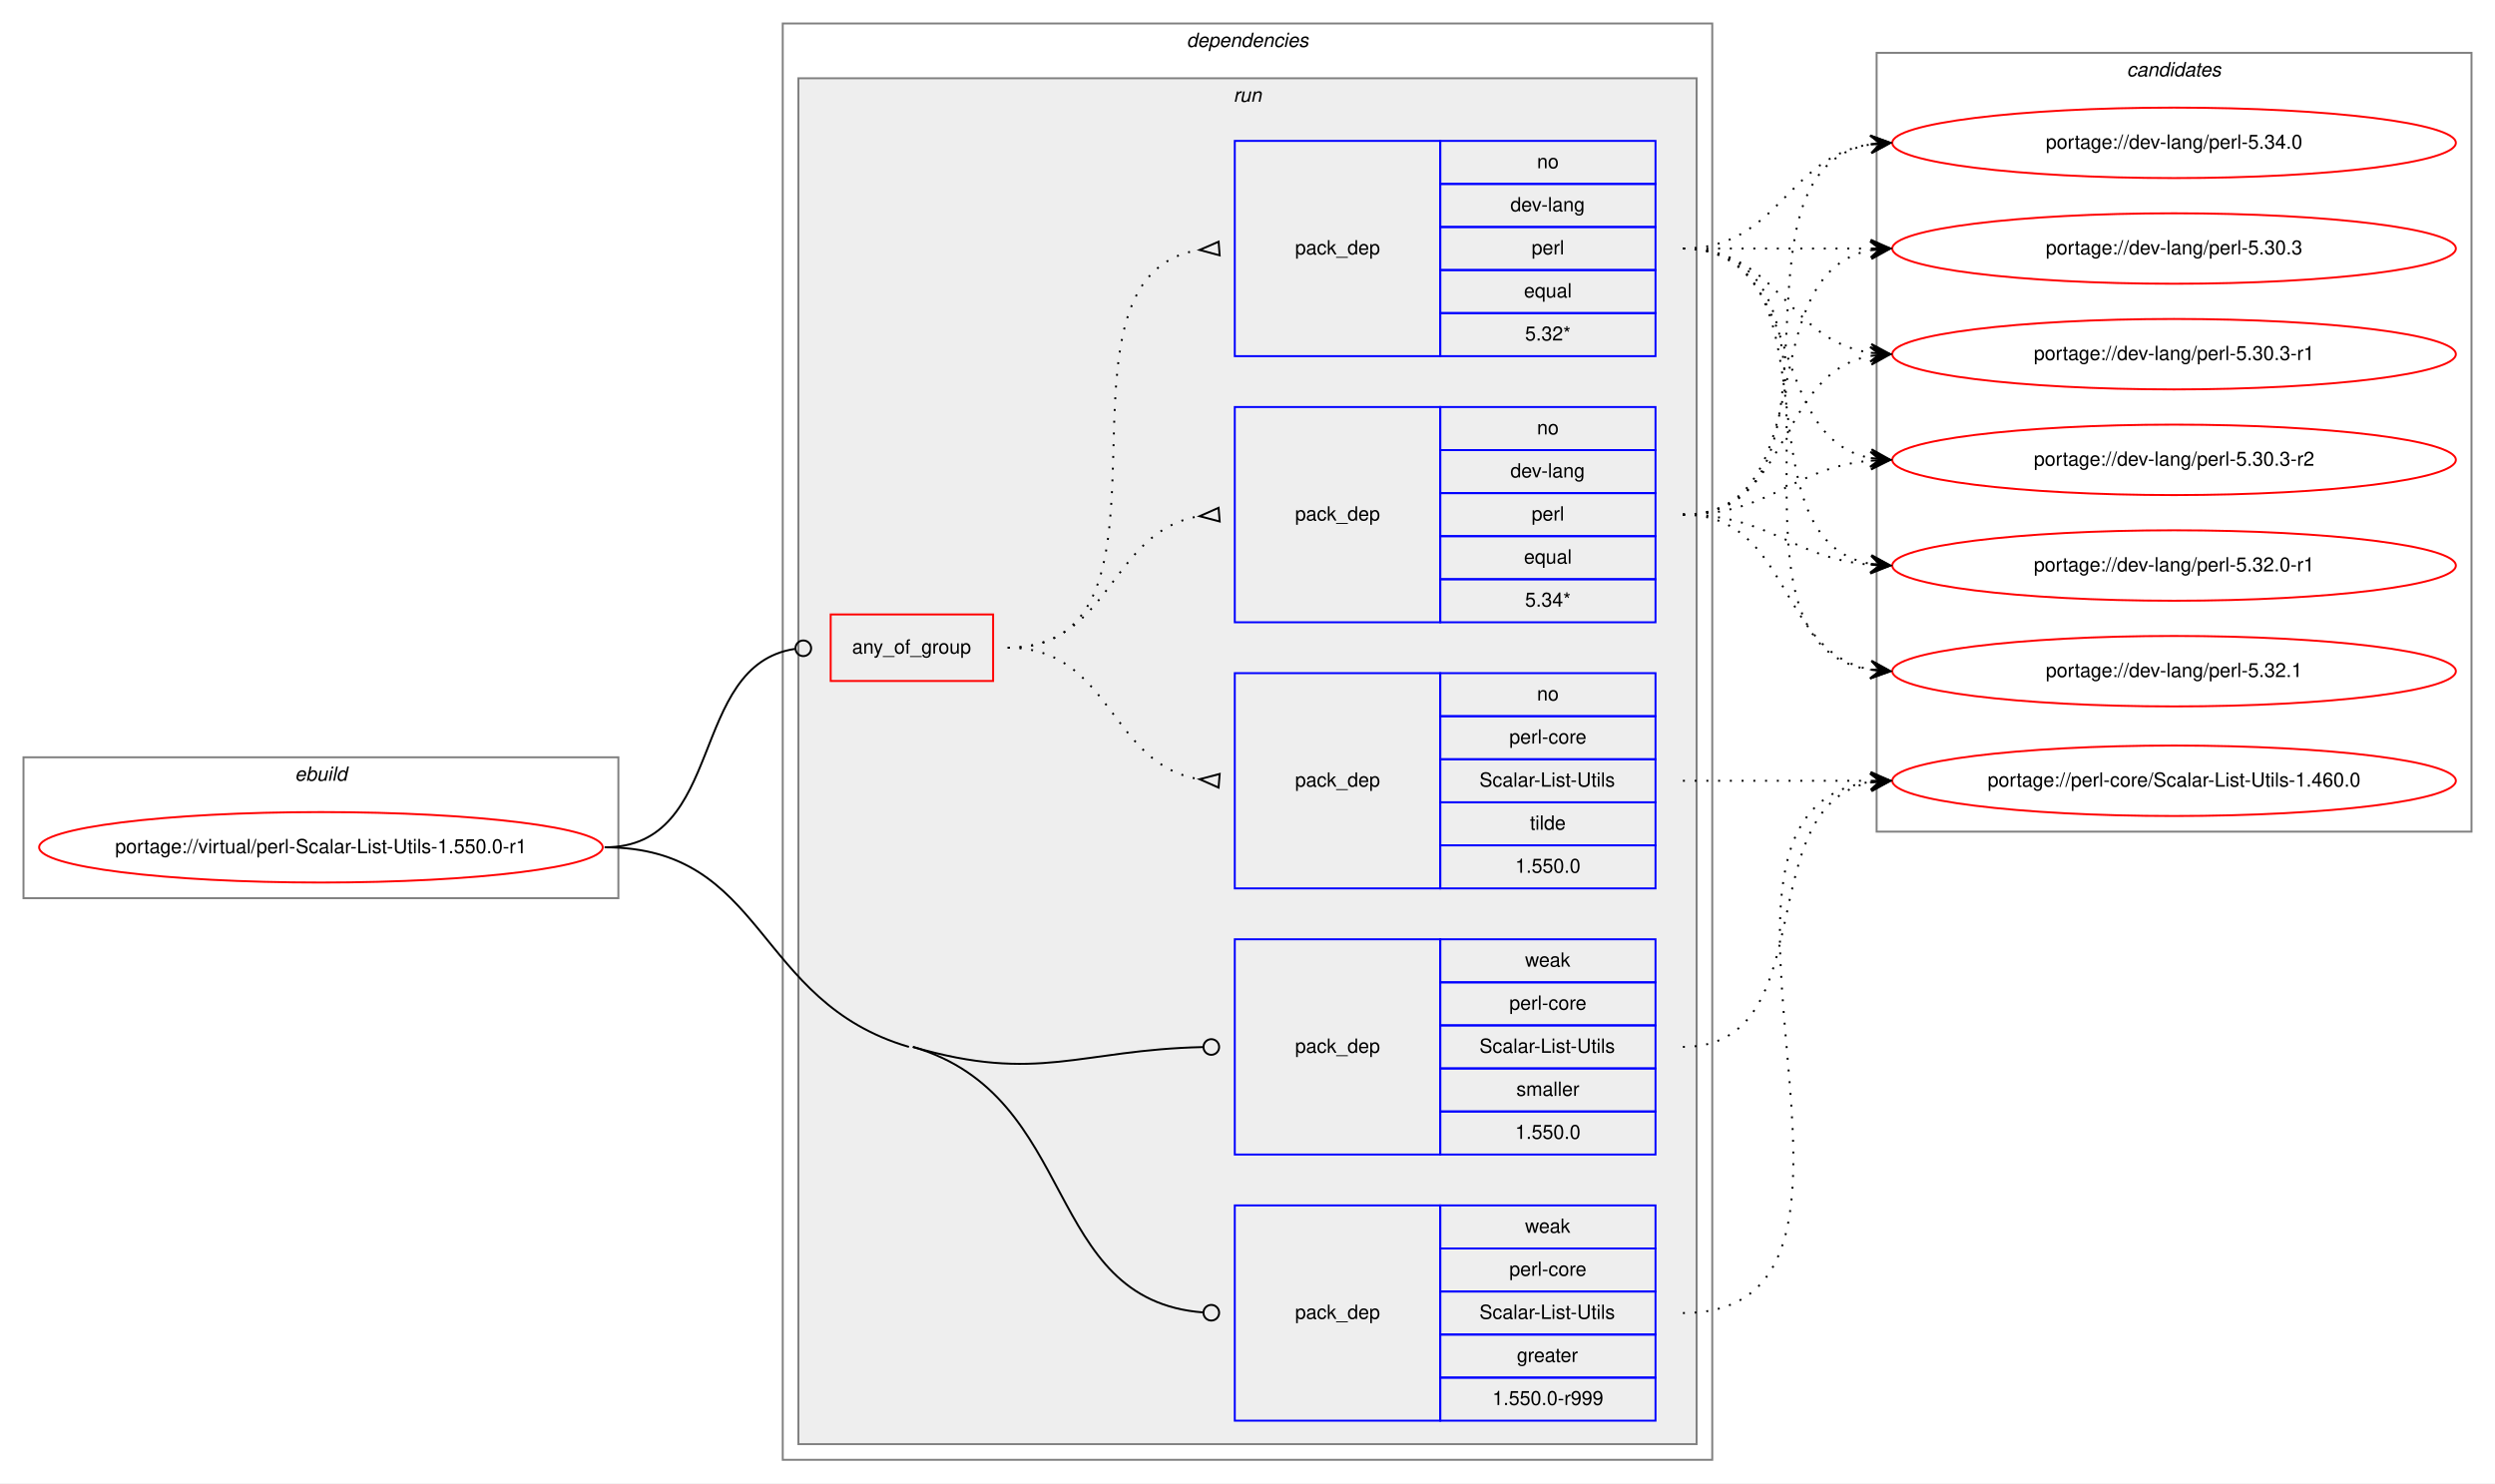
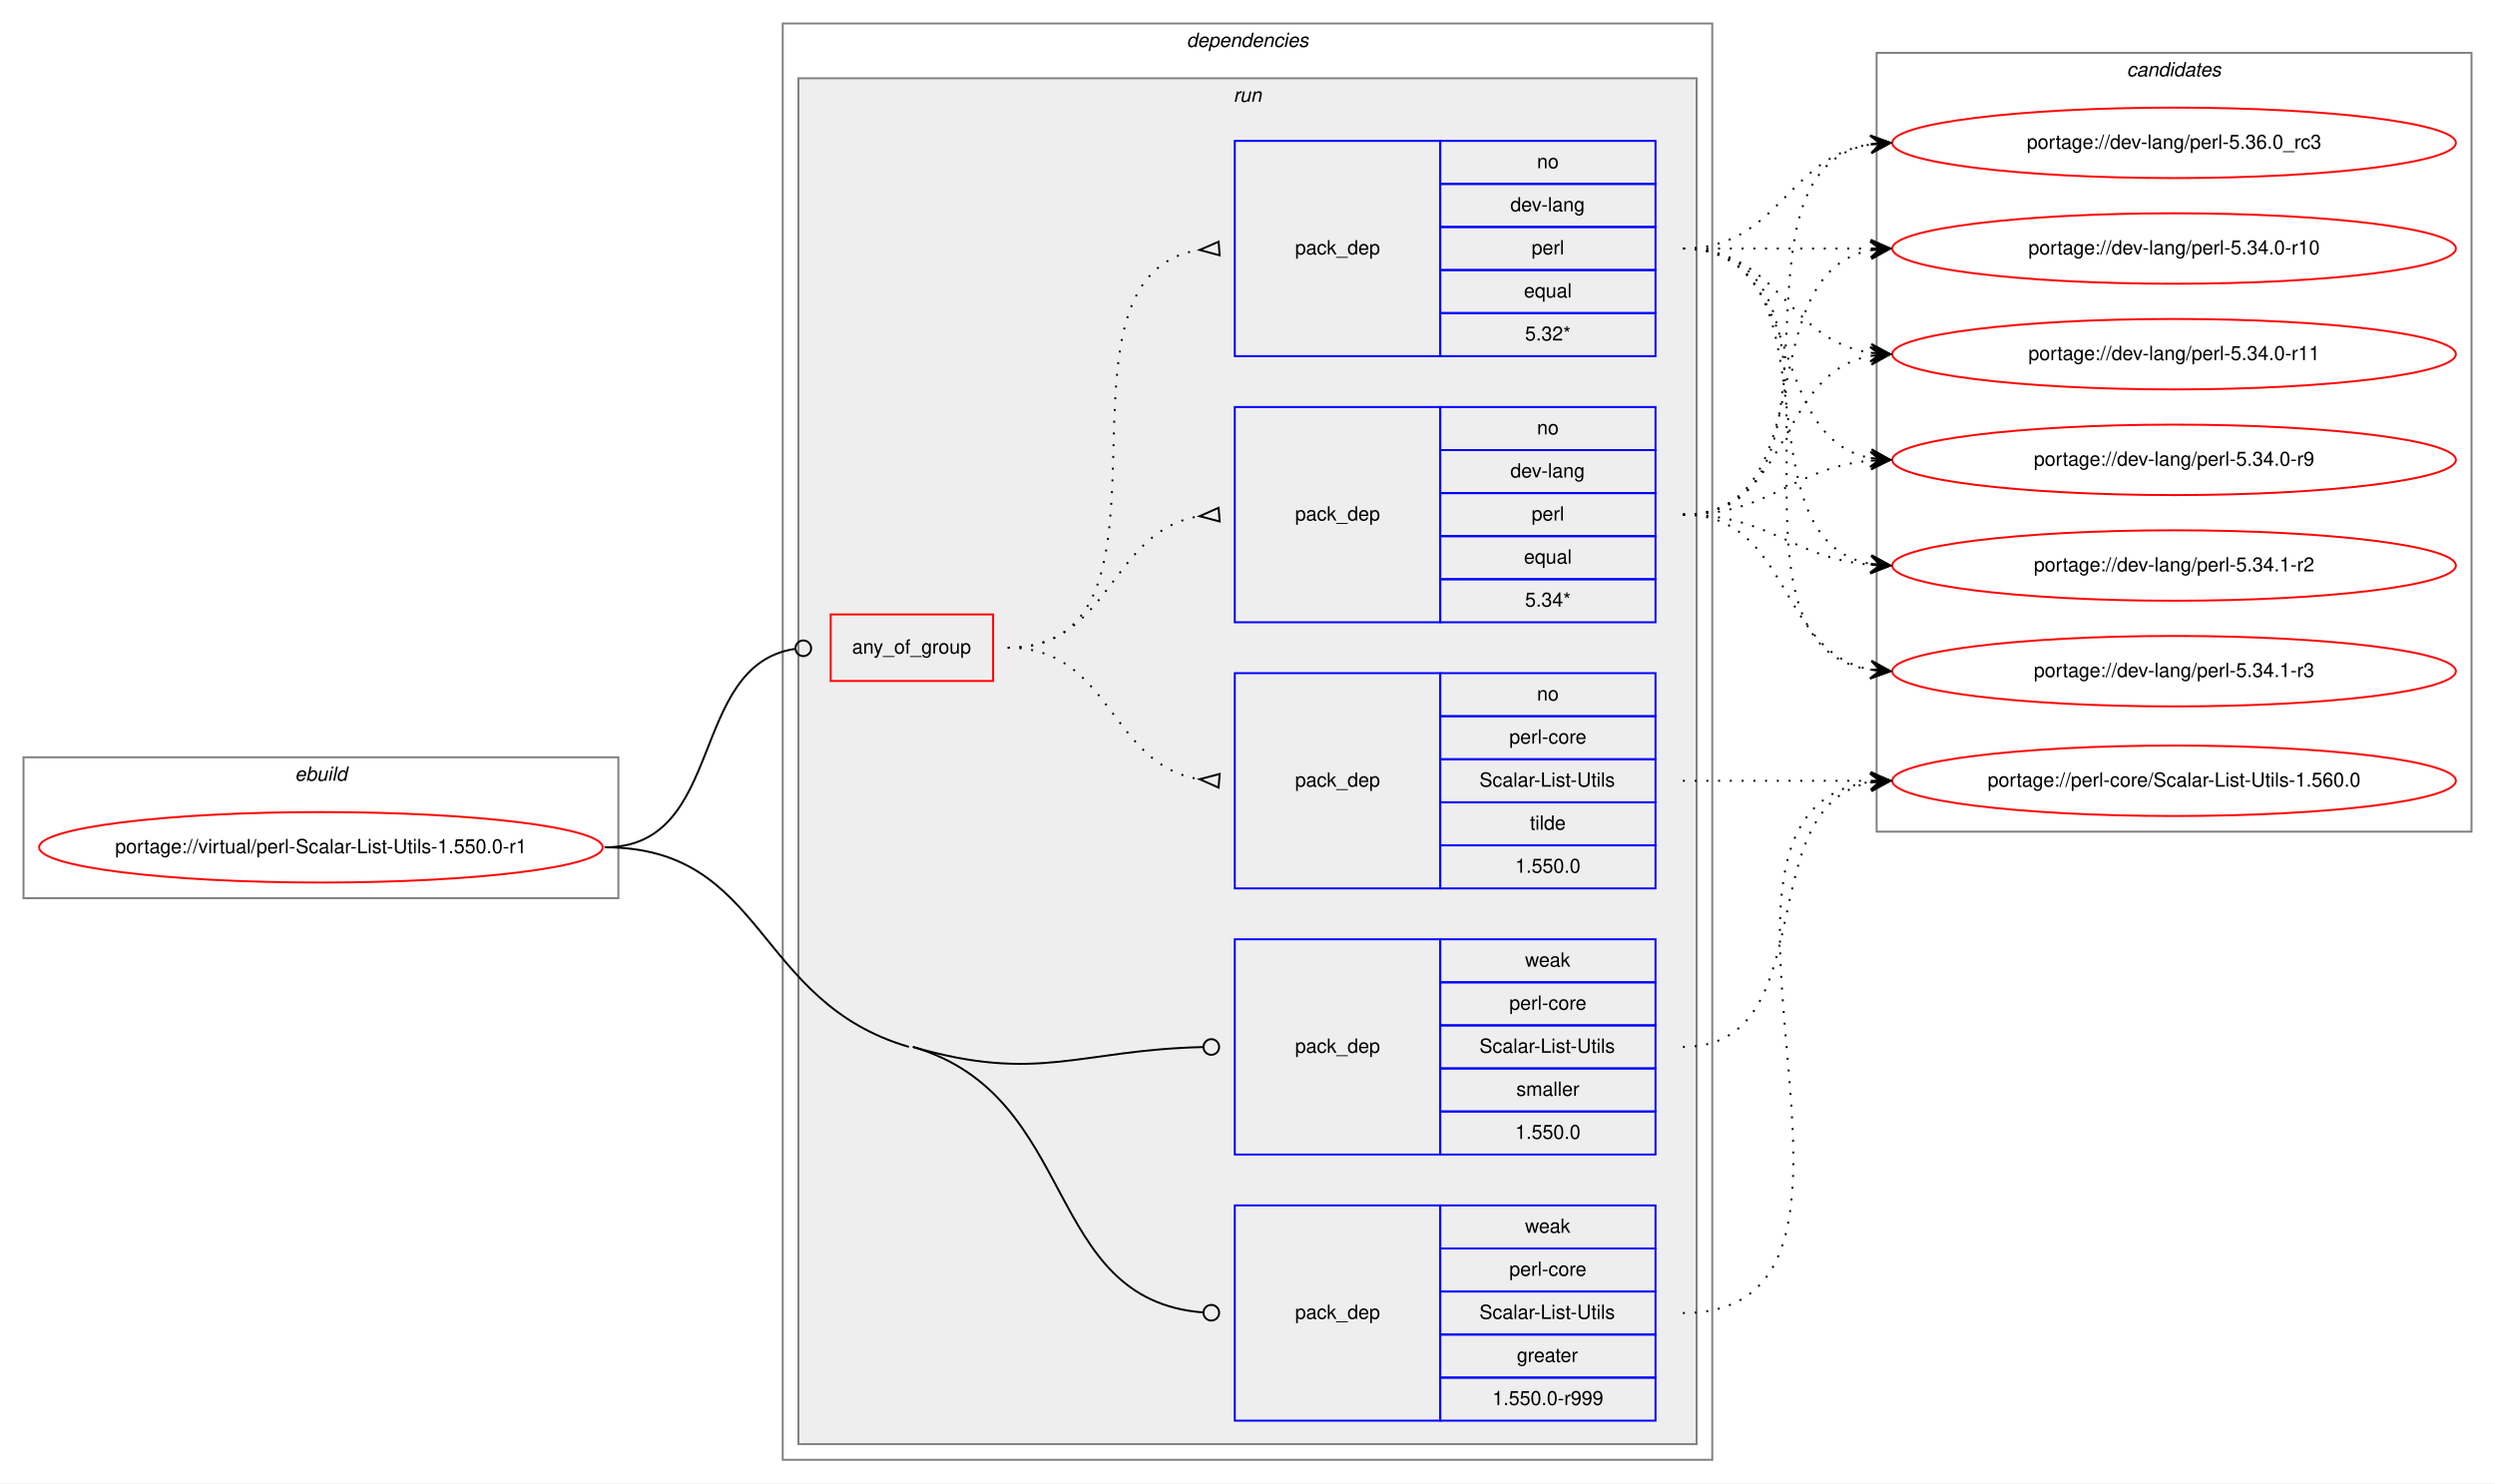
<svg xmlns="http://www.w3.org/2000/svg" xmlns:xlink="http://www.w3.org/1999/xlink" width="1275pt" height="758pt" viewBox="0.00 0.00 1275.00 758.00">
  <g id="graph0" class="graph" transform="scale(1 1) rotate(0) translate(4 754)">
    <polygon fill="white" stroke="transparent" points="-4,4 -4,-754 1271,-754 1271,4 -4,4" />
    <g id="clust1" class="cluster">
      <polygon fill="none" stroke="gray" points="8,-295 8,-367 312,-367 312,-295 8,-295" />
      <text text-anchor="start" x="146.66" y="-355" font-family="Helvetica,sans-Serif" font-style="italic" font-size="10.00">ebuild</text>
    </g>
    <g id="clust2" class="cluster">
      <polygon fill="none" stroke="gray" points="396,-8 396,-742 871,-742 871,-8 396,-8" />
      <text text-anchor="start" x="602.38" y="-730" font-family="Helvetica,sans-Serif" font-style="italic" font-size="10.00">dependencies</text>
    </g>
    <g id="clust5" class="cluster">
      <polygon fill="#eeeeee" stroke="gray" points="404,-16 404,-714 863,-714 863,-16 404,-16" />
      <text text-anchor="start" x="626.28" y="-702" font-family="Helvetica,sans-Serif" font-style="italic" font-size="10.00">run</text>
    </g>
    <g id="clust12" class="cluster">
      <polygon fill="none" stroke="gray" points="955,-329 955,-727 1259,-727 1259,-329 955,-329" />
      <text text-anchor="start" x="1082.82" y="-715" font-family="Helvetica,sans-Serif" font-style="italic" font-size="10.00">candidates</text>
    </g>
    <g id="node1" class="node">
      <g id="a_node1">
        <a xlink:href="../virtual/perl-Scalar-List-Utils-1.550.0-r1.svg" xlink:title="portage://virtual/perl-Scalar-List-Utils-1.550.0-r1">
          <ellipse fill="none" stroke="red" cx="160" cy="-321" rx="144" ry="18" />
          <text text-anchor="middle" x="160" y="-318" font-family="Helvetica,sans-Serif" font-size="10.00">portage://virtual/perl-Scalar-List-Utils-1.550.0-r1</text>
        </a>
      </g>
    </g>
    <g id="node2" class="node">
      <polygon fill="none" stroke="red" points="420.5,-406 420.5,-440 503.5,-440 503.5,-406 420.5,-406" />
      <text text-anchor="start" x="431.43" y="-420" font-family="Helvetica,sans-Serif" font-size="10.00">any_of_group</text>
    </g>
    <g id="edge4" class="edge">
      <path fill="none" stroke="black" d="M305,-321C367.29,-321 347.34,-414.04 402.24,-422.4" />
      <ellipse fill="none" stroke="black" cx="406.51" cy="-422.71" rx="4" ry="4" />
    </g>
    <g id="node6" class="node">
      <polygon fill="none" stroke="blue" points="627,-28 627,-138 732,-138 732,-28 627,-28" />
      <text text-anchor="start" x="657.82" y="-80" font-family="Helvetica,sans-Serif" font-size="10.00">pack_dep</text>
      <polygon fill="none" stroke="blue" points="732,-116 732,-138 842,-138 842,-116 732,-116" />
      <text text-anchor="start" x="775.33" y="-124" font-family="Helvetica,sans-Serif" font-size="10.00">weak</text>
      <polygon fill="none" stroke="blue" points="732,-94 732,-116 842,-116 842,-94 732,-94" />
      <text text-anchor="start" x="767.28" y="-102" font-family="Helvetica,sans-Serif" font-size="10.00">perl-core</text>
      <polygon fill="none" stroke="blue" points="732,-72 732,-94 842,-94 842,-72 732,-72" />
      <text text-anchor="start" x="752.01" y="-80" font-family="Helvetica,sans-Serif" font-size="10.00">Scalar-List-Utils</text>
      <polygon fill="none" stroke="blue" points="732,-50 732,-72 842,-72 842,-50 732,-50" />
      <text text-anchor="start" x="771.16" y="-58" font-family="Helvetica,sans-Serif" font-size="10.00">greater</text>
      <polygon fill="none" stroke="blue" points="732,-28 732,-50 842,-50 842,-28 732,-28" />
      <text text-anchor="start" x="758.66" y="-36" font-family="Helvetica,sans-Serif" font-size="10.00">1.550.0-r999</text>
    </g>
    <g id="edge5" class="edge">
      <path fill="none" stroke="black" d="M462.5,-219C548.28,-193.95 528.21,-89.59 610.94,-83.3" />
      <ellipse fill="none" stroke="black" cx="615" cy="-83.15" rx="4" ry="4" />
      <path fill="none" stroke="black" d="M305,-321C387.65,-321 381.16,-242.17 460.5,-219" />
    </g>
    <g id="node7" class="node">
      <polygon fill="none" stroke="blue" points="627,-164 627,-274 732,-274 732,-164 627,-164" />
      <text text-anchor="start" x="657.82" y="-216" font-family="Helvetica,sans-Serif" font-size="10.00">pack_dep</text>
      <polygon fill="none" stroke="blue" points="732,-252 732,-274 842,-274 842,-252 732,-252" />
      <text text-anchor="start" x="775.33" y="-260" font-family="Helvetica,sans-Serif" font-size="10.00">weak</text>
      <polygon fill="none" stroke="blue" points="732,-230 732,-252 842,-252 842,-230 732,-230" />
      <text text-anchor="start" x="767.28" y="-238" font-family="Helvetica,sans-Serif" font-size="10.00">perl-core</text>
      <polygon fill="none" stroke="blue" points="732,-208 732,-230 842,-230 842,-208 732,-208" />
      <text text-anchor="start" x="752.01" y="-216" font-family="Helvetica,sans-Serif" font-size="10.00">Scalar-List-Utils</text>
      <polygon fill="none" stroke="blue" points="732,-186 732,-208 842,-208 842,-186 732,-186" />
      <text text-anchor="start" x="770.89" y="-194" font-family="Helvetica,sans-Serif" font-size="10.00">smaller</text>
      <polygon fill="none" stroke="blue" points="732,-164 732,-186 842,-186 842,-164 732,-164" />
      <text text-anchor="start" x="770.32" y="-172" font-family="Helvetica,sans-Serif" font-size="10.00">1.550.0</text>
    </g>
    <g id="edge6" class="edge">
      <path fill="none" stroke="black" d="M462.5,-219C526.53,-200.3 547.71,-217.47 610.68,-218.91" />
      <ellipse fill="none" stroke="black" cx="615" cy="-218.95" rx="4" ry="4" />
    </g>
    <g id="node3" class="node">
      <polygon fill="none" stroke="blue" points="627,-436 627,-546 732,-546 732,-436 627,-436" />
      <text text-anchor="start" x="657.82" y="-488" font-family="Helvetica,sans-Serif" font-size="10.00">pack_dep</text>
      <polygon fill="none" stroke="blue" points="732,-524 732,-546 842,-546 842,-524 732,-524" />
      <text text-anchor="start" x="781.44" y="-532" font-family="Helvetica,sans-Serif" font-size="10.00">no</text>
      <polygon fill="none" stroke="blue" points="732,-502 732,-524 842,-524 842,-502 732,-502" />
      <text text-anchor="start" x="767.83" y="-510" font-family="Helvetica,sans-Serif" font-size="10.00">dev-lang</text>
      <polygon fill="none" stroke="blue" points="732,-480 732,-502 842,-502 842,-480 732,-480" />
      <text text-anchor="start" x="778.67" y="-488" font-family="Helvetica,sans-Serif" font-size="10.00">perl</text>
      <polygon fill="none" stroke="blue" points="732,-458 732,-480 842,-480 842,-458 732,-458" />
      <text text-anchor="start" x="774.77" y="-466" font-family="Helvetica,sans-Serif" font-size="10.00">equal</text>
      <polygon fill="none" stroke="blue" points="732,-436 732,-458 842,-458 842,-436 732,-436" />
      <text text-anchor="start" x="775.33" y="-444" font-family="Helvetica,sans-Serif" font-size="10.00">5.34*</text>
    </g>
    <g id="edge1" class="edge">
      <path fill="none" stroke="black" stroke-dasharray="1,5" d="M511,-423C564.07,-423 562.72,-482.52 608.77,-490.19" />
      <polygon fill="none" stroke="black" points="618.72,-494.49 609.03,-490.21 619.28,-487.51 618.72,-494.49" />
    </g>
    <g id="node4" class="node">
      <polygon fill="none" stroke="blue" points="627,-572 627,-682 732,-682 732,-572 627,-572" />
      <text text-anchor="start" x="657.82" y="-624" font-family="Helvetica,sans-Serif" font-size="10.00">pack_dep</text>
      <polygon fill="none" stroke="blue" points="732,-660 732,-682 842,-682 842,-660 732,-660" />
      <text text-anchor="start" x="781.44" y="-668" font-family="Helvetica,sans-Serif" font-size="10.00">no</text>
      <polygon fill="none" stroke="blue" points="732,-638 732,-660 842,-660 842,-638 732,-638" />
      <text text-anchor="start" x="767.83" y="-646" font-family="Helvetica,sans-Serif" font-size="10.00">dev-lang</text>
      <polygon fill="none" stroke="blue" points="732,-616 732,-638 842,-638 842,-616 732,-616" />
      <text text-anchor="start" x="778.67" y="-624" font-family="Helvetica,sans-Serif" font-size="10.00">perl</text>
      <polygon fill="none" stroke="blue" points="732,-594 732,-616 842,-616 842,-594 732,-594" />
      <text text-anchor="start" x="774.77" y="-602" font-family="Helvetica,sans-Serif" font-size="10.00">equal</text>
      <polygon fill="none" stroke="blue" points="732,-572 732,-594 842,-594 842,-572 732,-572" />
      <text text-anchor="start" x="775.33" y="-580" font-family="Helvetica,sans-Serif" font-size="10.00">5.32*</text>
    </g>
    <g id="edge2" class="edge">
      <path fill="none" stroke="black" stroke-dasharray="1,5" d="M511,-423C609.98,-423 523,-612.91 608.9,-626.26" />
      <polygon fill="none" stroke="black" points="618.74,-630.49 609.03,-626.27 619.26,-623.51 618.74,-630.49" />
    </g>
    <g id="node5" class="node">
      <polygon fill="none" stroke="blue" points="627,-300 627,-410 732,-410 732,-300 627,-300" />
      <text text-anchor="start" x="657.82" y="-352" font-family="Helvetica,sans-Serif" font-size="10.00">pack_dep</text>
      <polygon fill="none" stroke="blue" points="732,-388 732,-410 842,-410 842,-388 732,-388" />
      <text text-anchor="start" x="781.44" y="-396" font-family="Helvetica,sans-Serif" font-size="10.00">no</text>
      <polygon fill="none" stroke="blue" points="732,-366 732,-388 842,-388 842,-366 732,-366" />
      <text text-anchor="start" x="767.28" y="-374" font-family="Helvetica,sans-Serif" font-size="10.00">perl-core</text>
      <polygon fill="none" stroke="blue" points="732,-344 732,-366 842,-366 842,-344 732,-344" />
      <text text-anchor="start" x="752.01" y="-352" font-family="Helvetica,sans-Serif" font-size="10.00">Scalar-List-Utils</text>
      <polygon fill="none" stroke="blue" points="732,-322 732,-344 842,-344 842,-322 732,-322" />
      <text text-anchor="start" x="777.83" y="-330" font-family="Helvetica,sans-Serif" font-size="10.00">tilde</text>
      <polygon fill="none" stroke="blue" points="732,-300 732,-322 842,-322 842,-300 732,-300" />
      <text text-anchor="start" x="770.32" y="-308" font-family="Helvetica,sans-Serif" font-size="10.00">1.550.0</text>
    </g>
    <g id="edge3" class="edge">
      <path fill="none" stroke="black" stroke-dasharray="1,5" d="M511,-423C564.07,-423 562.72,-363.48 608.77,-355.81" />
      <polygon fill="none" stroke="black" points="619.28,-358.49 609.03,-355.79 618.72,-351.51 619.28,-358.49" />
    </g>
    <g id="node8" class="node">
      <g id="a_node8">
-         <a xlink:href="../dev-lang/perl-5.30.3.svg" xlink:title="portage://dev-lang/perl-5.30.3">
+         <a xlink:href="../dev-lang/perl-5.34.0-r10.svg" xlink:title="portage://dev-lang/perl-5.34.0-r10">
          <ellipse fill="none" stroke="red" cx="1107" cy="-627" rx="144" ry="18" />
-           <text text-anchor="middle" x="1107" y="-624" font-family="Helvetica,sans-Serif" font-size="10.00">portage://dev-lang/perl-5.30.3</text>
+           <text text-anchor="middle" x="1107" y="-624" font-family="Helvetica,sans-Serif" font-size="10.00">portage://dev-lang/perl-5.34.0-r10</text>
        </a>
      </g>
    </g>
    <g id="edge7" class="edge">
      <path fill="none" stroke="black" stroke-dasharray="1,5" d="M856,-491C929.04,-491 889.52,-614.55 952.01,-626.13" />
      <polygon fill="black" stroke="black" points="962,-627 951.65,-630.62 957.02,-626.57 952.04,-626.13 952.04,-626.13 952.04,-626.13 957.02,-626.57 952.43,-621.65 962,-627 962,-627" />
    </g>
    <g id="node9" class="node">
      <g id="a_node9">
-         <a xlink:href="../dev-lang/perl-5.30.3-r1.svg" xlink:title="portage://dev-lang/perl-5.30.3-r1">
+         <a xlink:href="../dev-lang/perl-5.34.0-r11.svg" xlink:title="portage://dev-lang/perl-5.34.0-r11">
          <ellipse fill="none" stroke="red" cx="1107" cy="-573" rx="144" ry="18" />
-           <text text-anchor="middle" x="1107" y="-570" font-family="Helvetica,sans-Serif" font-size="10.00">portage://dev-lang/perl-5.30.3-r1</text>
+           <text text-anchor="middle" x="1107" y="-570" font-family="Helvetica,sans-Serif" font-size="10.00">portage://dev-lang/perl-5.34.0-r11</text>
        </a>
      </g>
    </g>
    <g id="edge8" class="edge">
      <path fill="none" stroke="black" stroke-dasharray="1,5" d="M856,-491C911.96,-491 903.76,-563.37 951.95,-572.13" />
      <polygon fill="black" stroke="black" points="962,-573 951.65,-576.63 957.02,-572.57 952.04,-572.14 952.04,-572.14 952.04,-572.14 957.02,-572.57 952.42,-567.66 962,-573 962,-573" />
    </g>
    <g id="node10" class="node">
      <g id="a_node10">
-         <a xlink:href="../dev-lang/perl-5.30.3-r2.svg" xlink:title="portage://dev-lang/perl-5.30.3-r2">
+         <a xlink:href="../dev-lang/perl-5.34.0-r9.svg" xlink:title="portage://dev-lang/perl-5.34.0-r9">
          <ellipse fill="none" stroke="red" cx="1107" cy="-519" rx="144" ry="18" />
-           <text text-anchor="middle" x="1107" y="-516" font-family="Helvetica,sans-Serif" font-size="10.00">portage://dev-lang/perl-5.30.3-r2</text>
+           <text text-anchor="middle" x="1107" y="-516" font-family="Helvetica,sans-Serif" font-size="10.00">portage://dev-lang/perl-5.34.0-r9</text>
        </a>
      </g>
    </g>
    <g id="edge9" class="edge">
      <path fill="none" stroke="black" stroke-dasharray="1,5" d="M856,-491C901.11,-491 911.78,-515 951.78,-518.56" />
      <polygon fill="black" stroke="black" points="962,-519 951.82,-523.07 957,-518.78 952.01,-518.57 952.01,-518.57 952.01,-518.57 957,-518.78 952.2,-514.07 962,-519 962,-519" />
    </g>
    <g id="node11" class="node">
      <g id="a_node11">
-         <a xlink:href="../dev-lang/perl-5.32.0-r1.svg" xlink:title="portage://dev-lang/perl-5.32.0-r1">
+         <a xlink:href="../dev-lang/perl-5.34.1-r2.svg" xlink:title="portage://dev-lang/perl-5.34.1-r2">
          <ellipse fill="none" stroke="red" cx="1107" cy="-465" rx="144" ry="18" />
-           <text text-anchor="middle" x="1107" y="-462" font-family="Helvetica,sans-Serif" font-size="10.00">portage://dev-lang/perl-5.32.0-r1</text>
+           <text text-anchor="middle" x="1107" y="-462" font-family="Helvetica,sans-Serif" font-size="10.00">portage://dev-lang/perl-5.34.1-r2</text>
        </a>
      </g>
    </g>
    <g id="edge10" class="edge">
      <path fill="none" stroke="black" stroke-dasharray="1,5" d="M856,-491C900.91,-491 911.94,-468.72 951.82,-465.41" />
      <polygon fill="black" stroke="black" points="962,-465 952.19,-469.9 957,-465.2 952.01,-465.4 952.01,-465.4 952.01,-465.4 957,-465.2 951.83,-460.9 962,-465 962,-465" />
    </g>
    <g id="node12" class="node">
      <g id="a_node12">
-         <a xlink:href="../dev-lang/perl-5.32.1.svg" xlink:title="portage://dev-lang/perl-5.32.1">
+         <a xlink:href="../dev-lang/perl-5.34.1-r3.svg" xlink:title="portage://dev-lang/perl-5.34.1-r3">
          <ellipse fill="none" stroke="red" cx="1107" cy="-411" rx="144" ry="18" />
-           <text text-anchor="middle" x="1107" y="-408" font-family="Helvetica,sans-Serif" font-size="10.00">portage://dev-lang/perl-5.32.1</text>
+           <text text-anchor="middle" x="1107" y="-408" font-family="Helvetica,sans-Serif" font-size="10.00">portage://dev-lang/perl-5.34.1-r3</text>
        </a>
      </g>
    </g>
    <g id="edge11" class="edge">
      <path fill="none" stroke="black" stroke-dasharray="1,5" d="M856,-491C911.45,-491 904.18,-420.39 952.03,-411.84" />
      <polygon fill="black" stroke="black" points="962,-411 952.42,-416.33 957.02,-411.42 952.04,-411.84 952.04,-411.84 952.04,-411.84 957.02,-411.42 951.66,-407.36 962,-411 962,-411" />
    </g>
    <g id="node13" class="node">
      <g id="a_node13">
-         <a xlink:href="../dev-lang/perl-5.34.0.svg" xlink:title="portage://dev-lang/perl-5.34.0">
+         <a xlink:href="../dev-lang/perl-5.36.0_rc3.svg" xlink:title="portage://dev-lang/perl-5.36.0_rc3">
          <ellipse fill="none" stroke="red" cx="1107" cy="-681" rx="144" ry="18" />
-           <text text-anchor="middle" x="1107" y="-678" font-family="Helvetica,sans-Serif" font-size="10.00">portage://dev-lang/perl-5.34.0</text>
+           <text text-anchor="middle" x="1107" y="-678" font-family="Helvetica,sans-Serif" font-size="10.00">portage://dev-lang/perl-5.36.0_rc3</text>
        </a>
      </g>
    </g>
    <g id="edge12" class="edge">
      <path fill="none" stroke="black" stroke-dasharray="1,5" d="M856,-491C949.11,-491 871.54,-667.16 951.98,-680.23" />
      <polygon fill="black" stroke="black" points="962,-681 951.69,-684.73 957.01,-680.62 952.03,-680.24 952.03,-680.24 952.03,-680.24 957.01,-680.62 952.37,-675.75 962,-681 962,-681" />
    </g>
    <g id="edge13" class="edge">
      <path fill="none" stroke="black" stroke-dasharray="1,5" d="M856,-627C899.43,-627 912.83,-627 951.57,-627" />
      <polygon fill="black" stroke="black" points="962,-627 952,-631.5 957,-627 952,-627 952,-627 952,-627 957,-627 952,-622.5 962,-627 962,-627" />
    </g>
    <g id="edge14" class="edge">
      <path fill="none" stroke="black" stroke-dasharray="1,5" d="M856,-627C905.26,-627 908.85,-580.13 951.86,-573.72" />
      <polygon fill="black" stroke="black" points="962,-573 952.35,-578.2 957.01,-573.36 952.03,-573.71 952.03,-573.71 952.03,-573.71 957.01,-573.36 951.71,-569.22 962,-573 962,-573" />
    </g>
    <g id="edge15" class="edge">
      <path fill="none" stroke="black" stroke-dasharray="1,5" d="M856,-627C919.58,-627 897.58,-530.49 951.79,-519.93" />
      <polygon fill="black" stroke="black" points="962,-519 952.45,-524.39 957.02,-519.46 952.04,-519.91 952.04,-519.91 952.04,-519.91 957.02,-519.46 951.63,-515.43 962,-519 962,-519" />
    </g>
    <g id="edge16" class="edge">
      <path fill="none" stroke="black" stroke-dasharray="1,5" d="M856,-627C938.35,-627 881.36,-478.62 951.73,-465.87" />
      <polygon fill="black" stroke="black" points="962,-465 952.42,-470.33 957.02,-465.42 952.04,-465.85 952.04,-465.85 952.04,-465.85 957.02,-465.42 951.66,-461.36 962,-465 962,-465" />
    </g>
    <g id="edge17" class="edge">
      <path fill="none" stroke="black" stroke-dasharray="1,5" d="M856,-627C959.28,-627 862.19,-425.51 951.77,-411.74" />
      <polygon fill="black" stroke="black" points="962,-411 952.35,-416.21 957.01,-411.36 952.03,-411.72 952.03,-411.72 952.03,-411.72 957.01,-411.36 951.7,-407.23 962,-411 962,-411" />
    </g>
    <g id="edge18" class="edge">
      <path fill="none" stroke="black" stroke-dasharray="1,5" d="M856,-627C905.26,-627 908.85,-673.87 951.86,-680.28" />
      <polygon fill="black" stroke="black" points="962,-681 951.71,-684.78 957.01,-680.64 952.03,-680.29 952.03,-680.29 952.03,-680.29 957.01,-680.64 952.35,-675.8 962,-681 962,-681" />
    </g>
    <g id="node14" class="node">
      <g id="a_node14">
-         <a xlink:href="../perl-core/Scalar-List-Utils-1.460.0.svg" xlink:title="portage://perl-core/Scalar-List-Utils-1.460.0">
+         <a xlink:href="../perl-core/Scalar-List-Utils-1.560.0.svg" xlink:title="portage://perl-core/Scalar-List-Utils-1.560.0">
          <ellipse fill="none" stroke="red" cx="1107" cy="-355" rx="144" ry="18" />
-           <text text-anchor="middle" x="1107" y="-352" font-family="Helvetica,sans-Serif" font-size="10.00">portage://perl-core/Scalar-List-Utils-1.460.0</text>
+           <text text-anchor="middle" x="1107" y="-352" font-family="Helvetica,sans-Serif" font-size="10.00">portage://perl-core/Scalar-List-Utils-1.560.0</text>
        </a>
      </g>
    </g>
    <g id="edge19" class="edge">
      <path fill="none" stroke="black" stroke-dasharray="1,5" d="M856,-355C899.43,-355 912.83,-355 951.57,-355" />
      <polygon fill="black" stroke="black" points="962,-355 952,-359.5 957,-355 952,-355 952,-355 952,-355 957,-355 952,-350.5 962,-355 962,-355" />
    </g>
    <g id="edge20" class="edge">
      <path fill="none" stroke="black" stroke-dasharray="1,5" d="M856,-83C982.2,-83 840.44,-340.33 951.98,-354.4" />
      <polygon fill="black" stroke="black" points="962,-355 951.75,-358.9 957.01,-354.7 952.02,-354.4 952.02,-354.4 952.02,-354.4 957.01,-354.7 952.29,-349.91 962,-355 962,-355" />
    </g>
    <g id="edge21" class="edge">
      <path fill="none" stroke="black" stroke-dasharray="1,5" d="M856,-219C929.04,-219 889.52,-342.55 952.01,-354.13" />
      <polygon fill="black" stroke="black" points="962,-355 951.65,-358.62 957.02,-354.57 952.04,-354.13 952.04,-354.13 952.04,-354.13 957.02,-354.57 952.43,-349.65 962,-355 962,-355" />
    </g>
  </g>
</svg>
